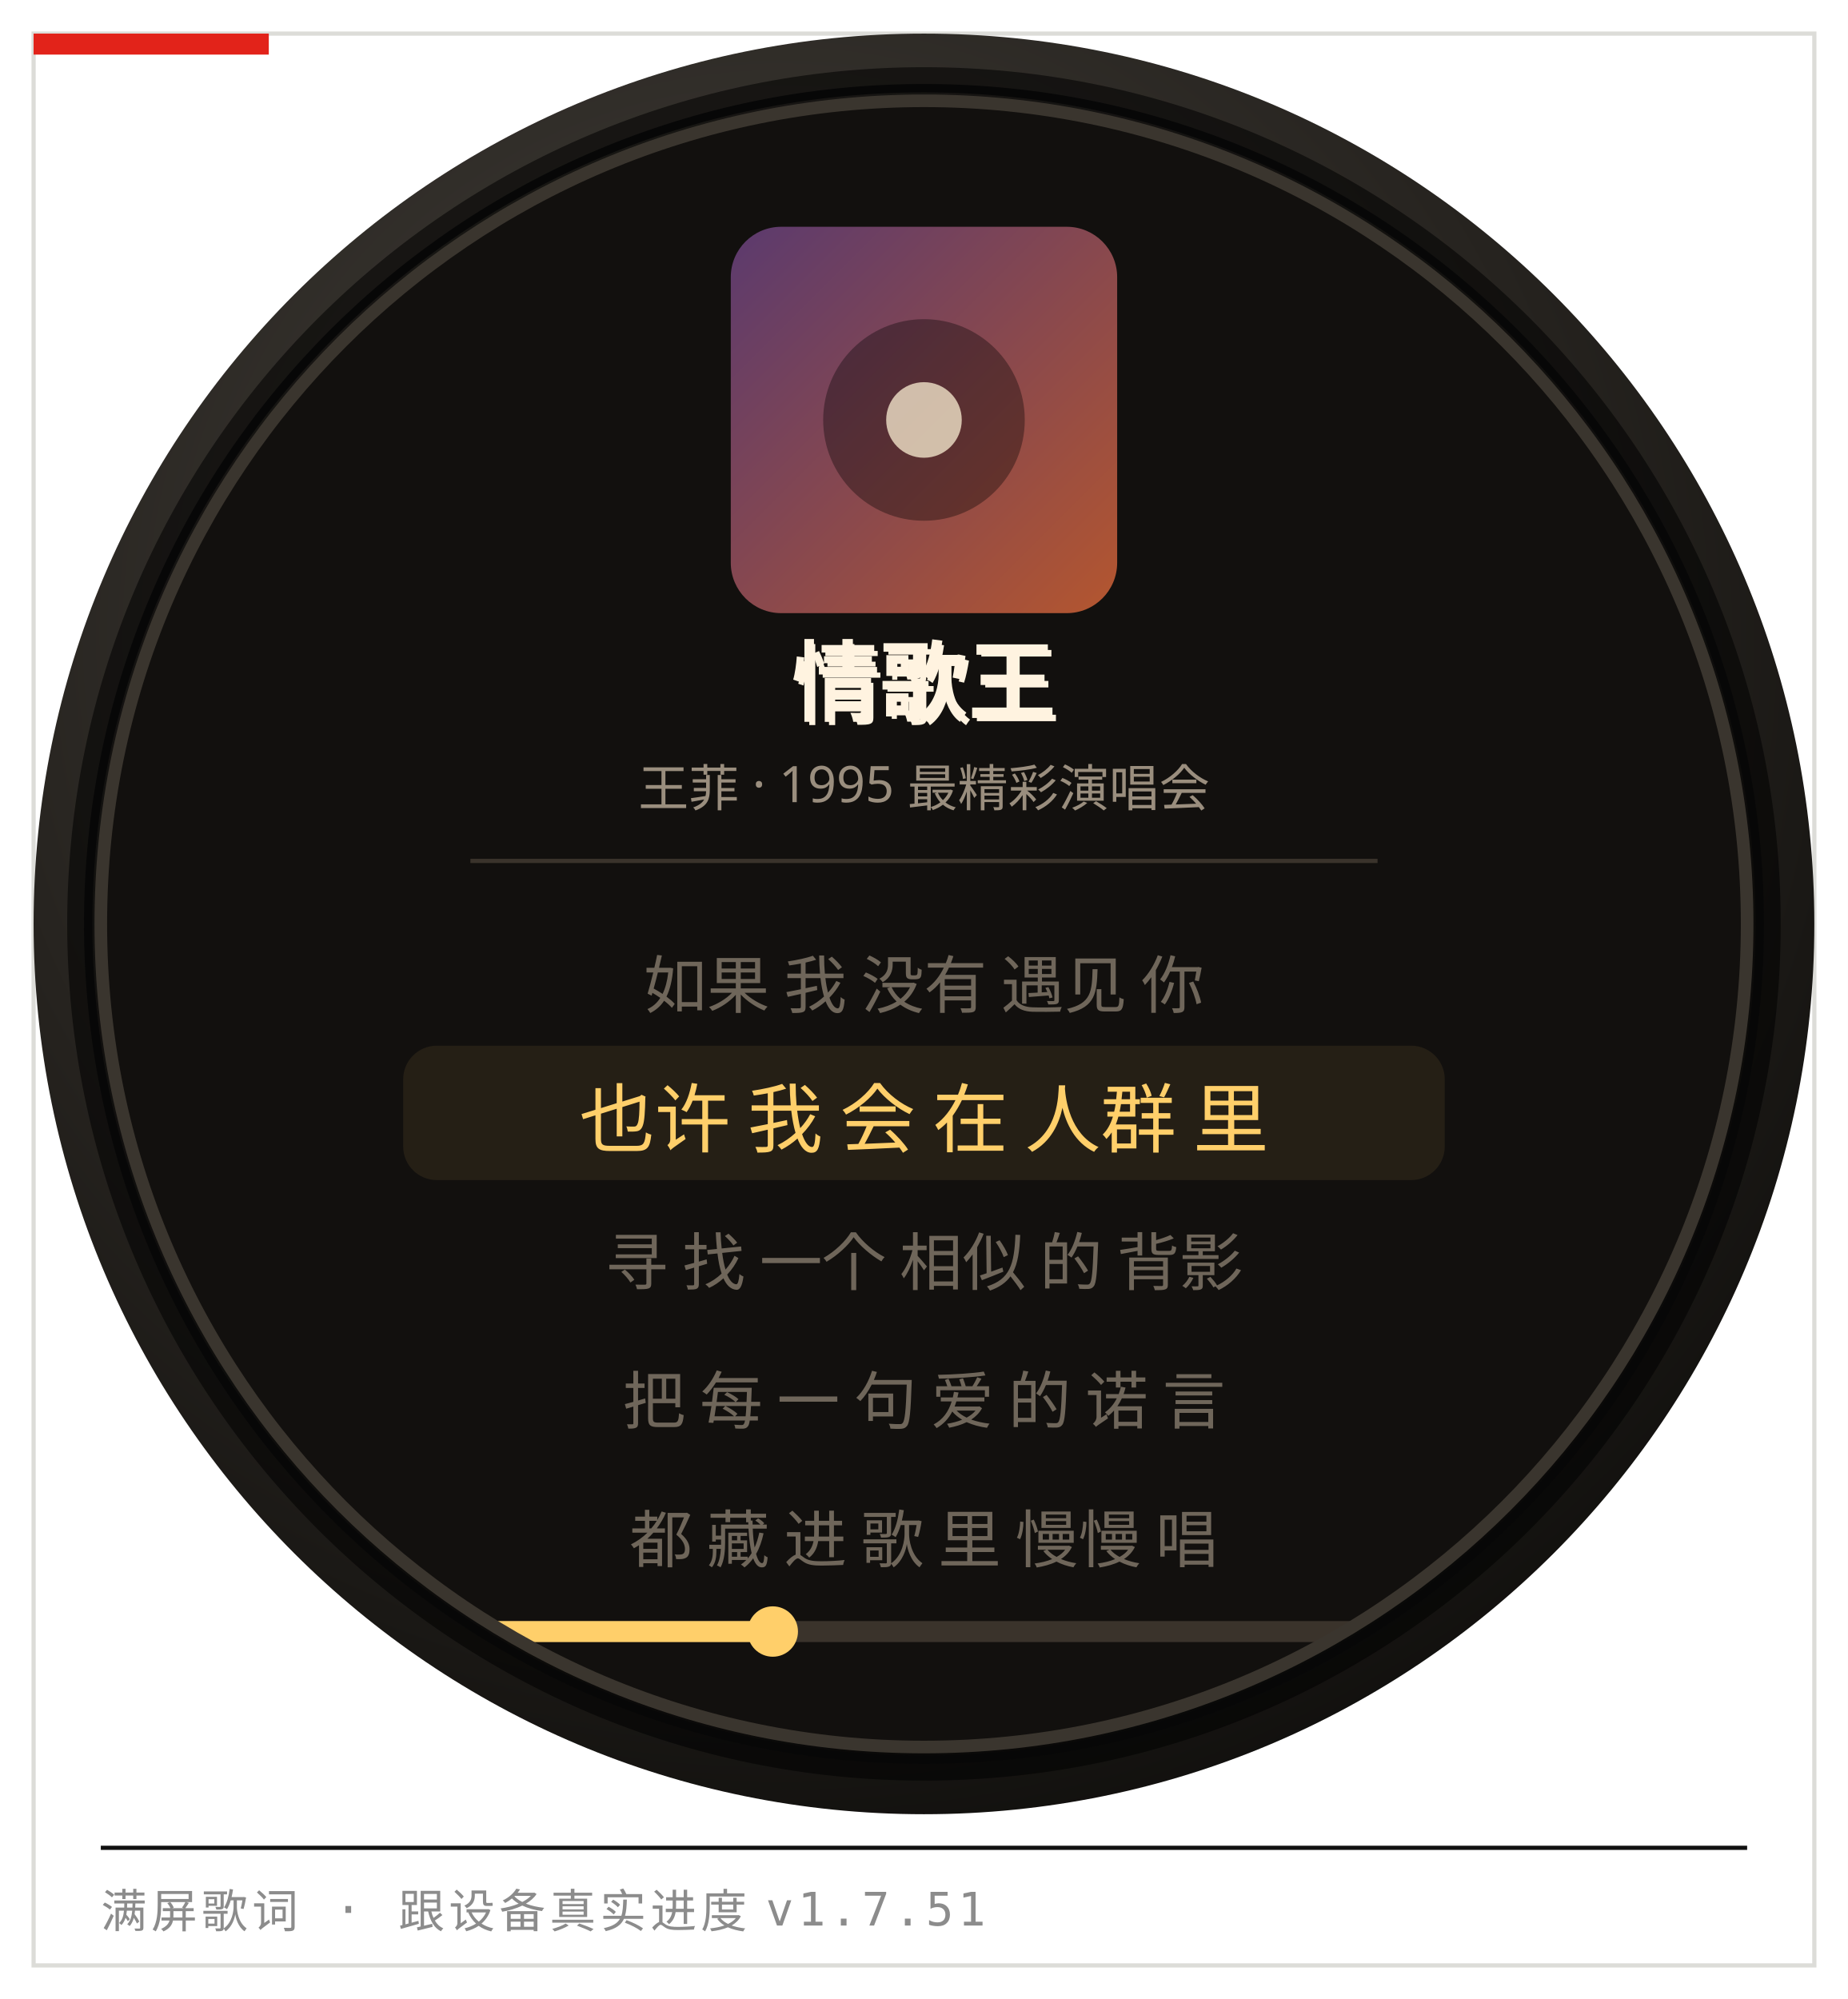
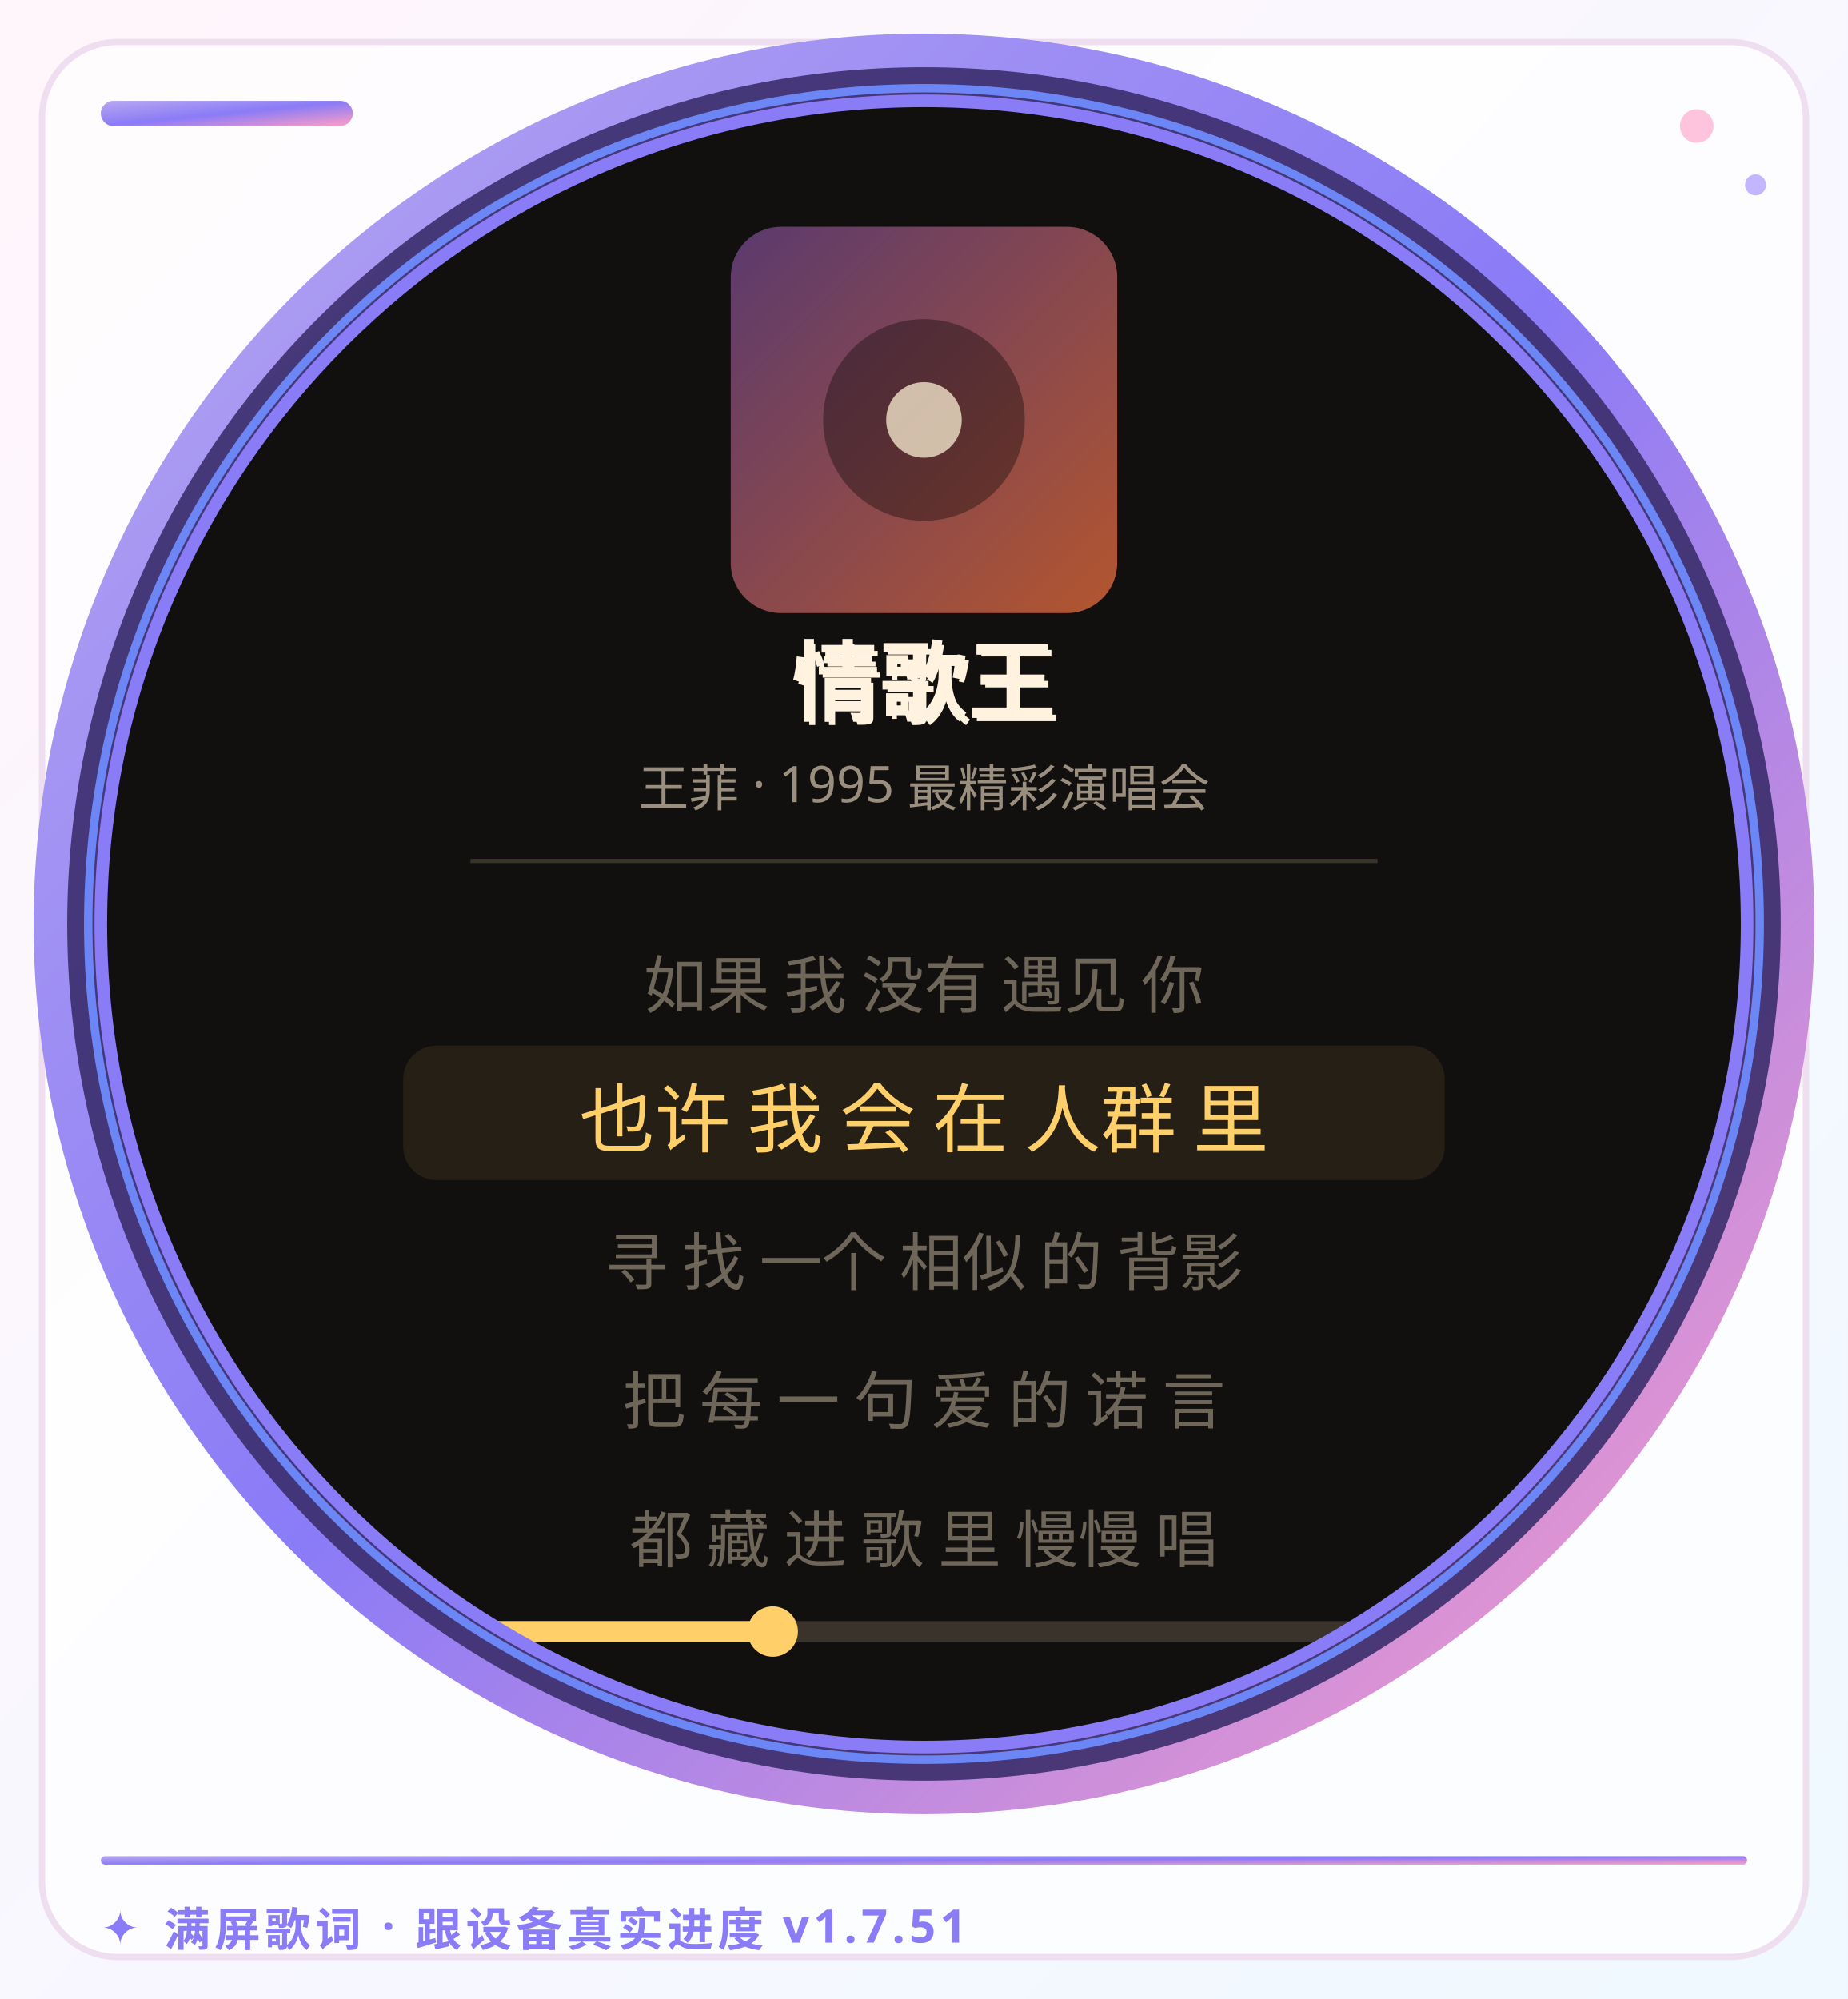
<svg xmlns="http://www.w3.org/2000/svg" viewBox="0 0 440 476" width="440" height="476" role="img" aria-label="满屏歌词 · 跟设备真实进度 v1.7.51">
  <defs>
-     <radialGradient id="bezel" cx="42%" cy="34%" r="72%">
-       <stop offset="0%" stop-color="#4a4640" />
-       <stop offset="62%" stop-color="#26231f" />
-       <stop offset="100%" stop-color="#0e0d0b" />
-     </radialGradient>
+     <linearGradient id="cardbg" x1="0" y1="0" x2="1" y2="1">
+       <stop offset="0%" stop-color="#fff6fb" />
+       <stop offset="55%" stop-color="#f8f7ff" />
+       <stop offset="100%" stop-color="#eff9ff" />
+     </linearGradient>
+     <linearGradient id="rim" x1="0" y1="0" x2="1" y2="1">
+       <stop offset="0%" stop-color="#b8a8f0" />
+       <stop offset="50%" stop-color="#8a7bf7" />
+       <stop offset="100%" stop-color="#ff9ec4" />
+     </linearGradient>
    <clipPath id="scr">
      <circle cx="220" cy="220" r="196" />
    </clipPath>
  </defs>
-   <rect width="440" height="476" fill="#ffffff" />
-   <rect x="8" y="8" width="424" height="460" fill="none" stroke="#dcdcd8" stroke-width="1" />
-   <rect x="8" y="8" width="56" height="5" fill="#e2231a" />
-   <circle cx="220" cy="220" r="212" fill="url(#bezel)" />
-   <circle cx="220" cy="220" r="204" fill="#000" opacity=".55" />
-   <circle cx="220" cy="220" r="199" fill="none" stroke="#070707" stroke-width="2" />
+   <rect width="440" height="476" fill="url(#cardbg)" />
+   <rect x="10" y="10" width="420" height="456" rx="18" fill="#ffffff" fill-opacity=".72" stroke="#eedef0" stroke-width="1.5" />
+   <rect x="24" y="24" width="60" height="6" rx="3" fill="url(#rim)" />
+   <circle cx="404" cy="30" r="4" fill="#ffc4dd" />
+   <circle cx="418" cy="44" r="2.5" fill="#c3b6ff" />
+   <circle cx="220" cy="220" r="212" fill="url(#rim)" />
+   <circle cx="220" cy="220" r="204" fill="#3b2d6b" opacity=".9" />
+   <circle cx="220" cy="220" r="199" fill="none" stroke="#6c86f5" stroke-width="2" />
  <g clip-path="url(#scr)">
    <rect x="0" y="0" width="440" height="440" fill="#12100e" />
    <defs>
      <linearGradient id="cov" x1="0" y1="0" x2="1" y2="1">
        <stop offset="0" stop-color="#5b3a6e" />
        <stop offset="1" stop-color="#b4562f" />
      </linearGradient>
    </defs>
    <rect x="174" y="54" width="92" height="92" rx="12" fill="url(#cov)" />
    <circle cx="220" cy="100" r="24" fill="#000" opacity=".35" />
    <circle cx="220" cy="100" r="9" fill="#f0e2c8" opacity=".8" />
    <text x="221" y="171" text-anchor="middle" font-family="'Microsoft YaHei','PingFang SC',sans-serif" font-size="21" fill="#fff3e0">情歌王</text>
    <text x="220" y="170" text-anchor="middle" font-family="'Microsoft YaHei','PingFang SC',sans-serif" font-size="21" font-weight="bold" fill="#fff3e0">情歌王</text>
    <text x="220" y="192" text-anchor="middle" font-family="'Microsoft YaHei','PingFang SC',sans-serif" font-size="12" fill="#9a8e7e">王菲 · 1995 最精彩演唱会</text>
    <line x1="112" y1="205" x2="328" y2="205" stroke="#3a332b" stroke-width="1" />
    <text x="220" y="240" text-anchor="middle" font-family="'Microsoft YaHei','PingFang SC',sans-serif" font-size="15" fill="#6f665a">如果 我 没有 遇见 你</text>
    <rect x="96" y="249" width="248" height="32" rx="8" fill="#ffcf6a" opacity=".08" />
    <text x="220" y="273" text-anchor="middle" font-family="'Microsoft YaHei','PingFang SC',sans-serif" font-size="18" fill="#ffcf6a">也许 我 会 在 人群 里</text>
    <text x="220" y="306" text-anchor="middle" font-family="'Microsoft YaHei','PingFang SC',sans-serif" font-size="15" fill="#6f665a">寻 找 一个 相似 的 背影</text>
    <text x="220" y="339" text-anchor="middle" font-family="'Microsoft YaHei','PingFang SC',sans-serif" font-size="15" fill="#6f665a">把 每 一 句 爱 的 诺 言</text>
    <text x="220" y="372" text-anchor="middle" font-family="'Microsoft YaHei','PingFang SC',sans-serif" font-size="15" fill="#6f665a">都 藏 进 歌 里 慢慢 唱</text>
    <rect x="72" y="386" width="296" height="5" rx="2.5" fill="#3a332b" />
    <rect x="72" y="386" width="112" height="5" rx="2.5" fill="#ffcf6a" />
    <circle cx="184" cy="388.5" r="6" fill="#ffcf6a" />
    <text x="72" y="404" font-family="ui-monospace,Consolas,monospace" font-size="10" fill="#8d8071">02:14</text>
    <text x="368" y="404" text-anchor="end" font-family="ui-monospace,Consolas,monospace" font-size="10" fill="#8d8071">04:36</text>
  </g>
-   <circle cx="220" cy="220" r="196" fill="none" stroke="#3a352e" stroke-width="3" />
-   <line x1="24" y1="440" x2="416" y2="440" stroke="#111111" stroke-width="1" />
-   <text x="24" y="459" text-anchor="start" font-family="ui-monospace,Consolas,monospace" font-size="11" letter-spacing="1" fill="#8c8c8c">满屏歌词 · 跟设备真实进度 v1.7.51</text>
+   <circle cx="220" cy="220" r="196" fill="none" stroke="#8a7bf7" stroke-width="3" />
+   <rect x="24" y="442" width="392" height="2" rx="1" fill="url(#rim)" />
+   <text x="24" y="463" text-anchor="start" font-family="'Microsoft YaHei','PingFang SC',sans-serif" font-size="11" font-weight="bold" letter-spacing="1" fill="#8a7bf7">✦ 满屏歌词 · 跟设备真实进度 v1.7.51</text>
</svg>
